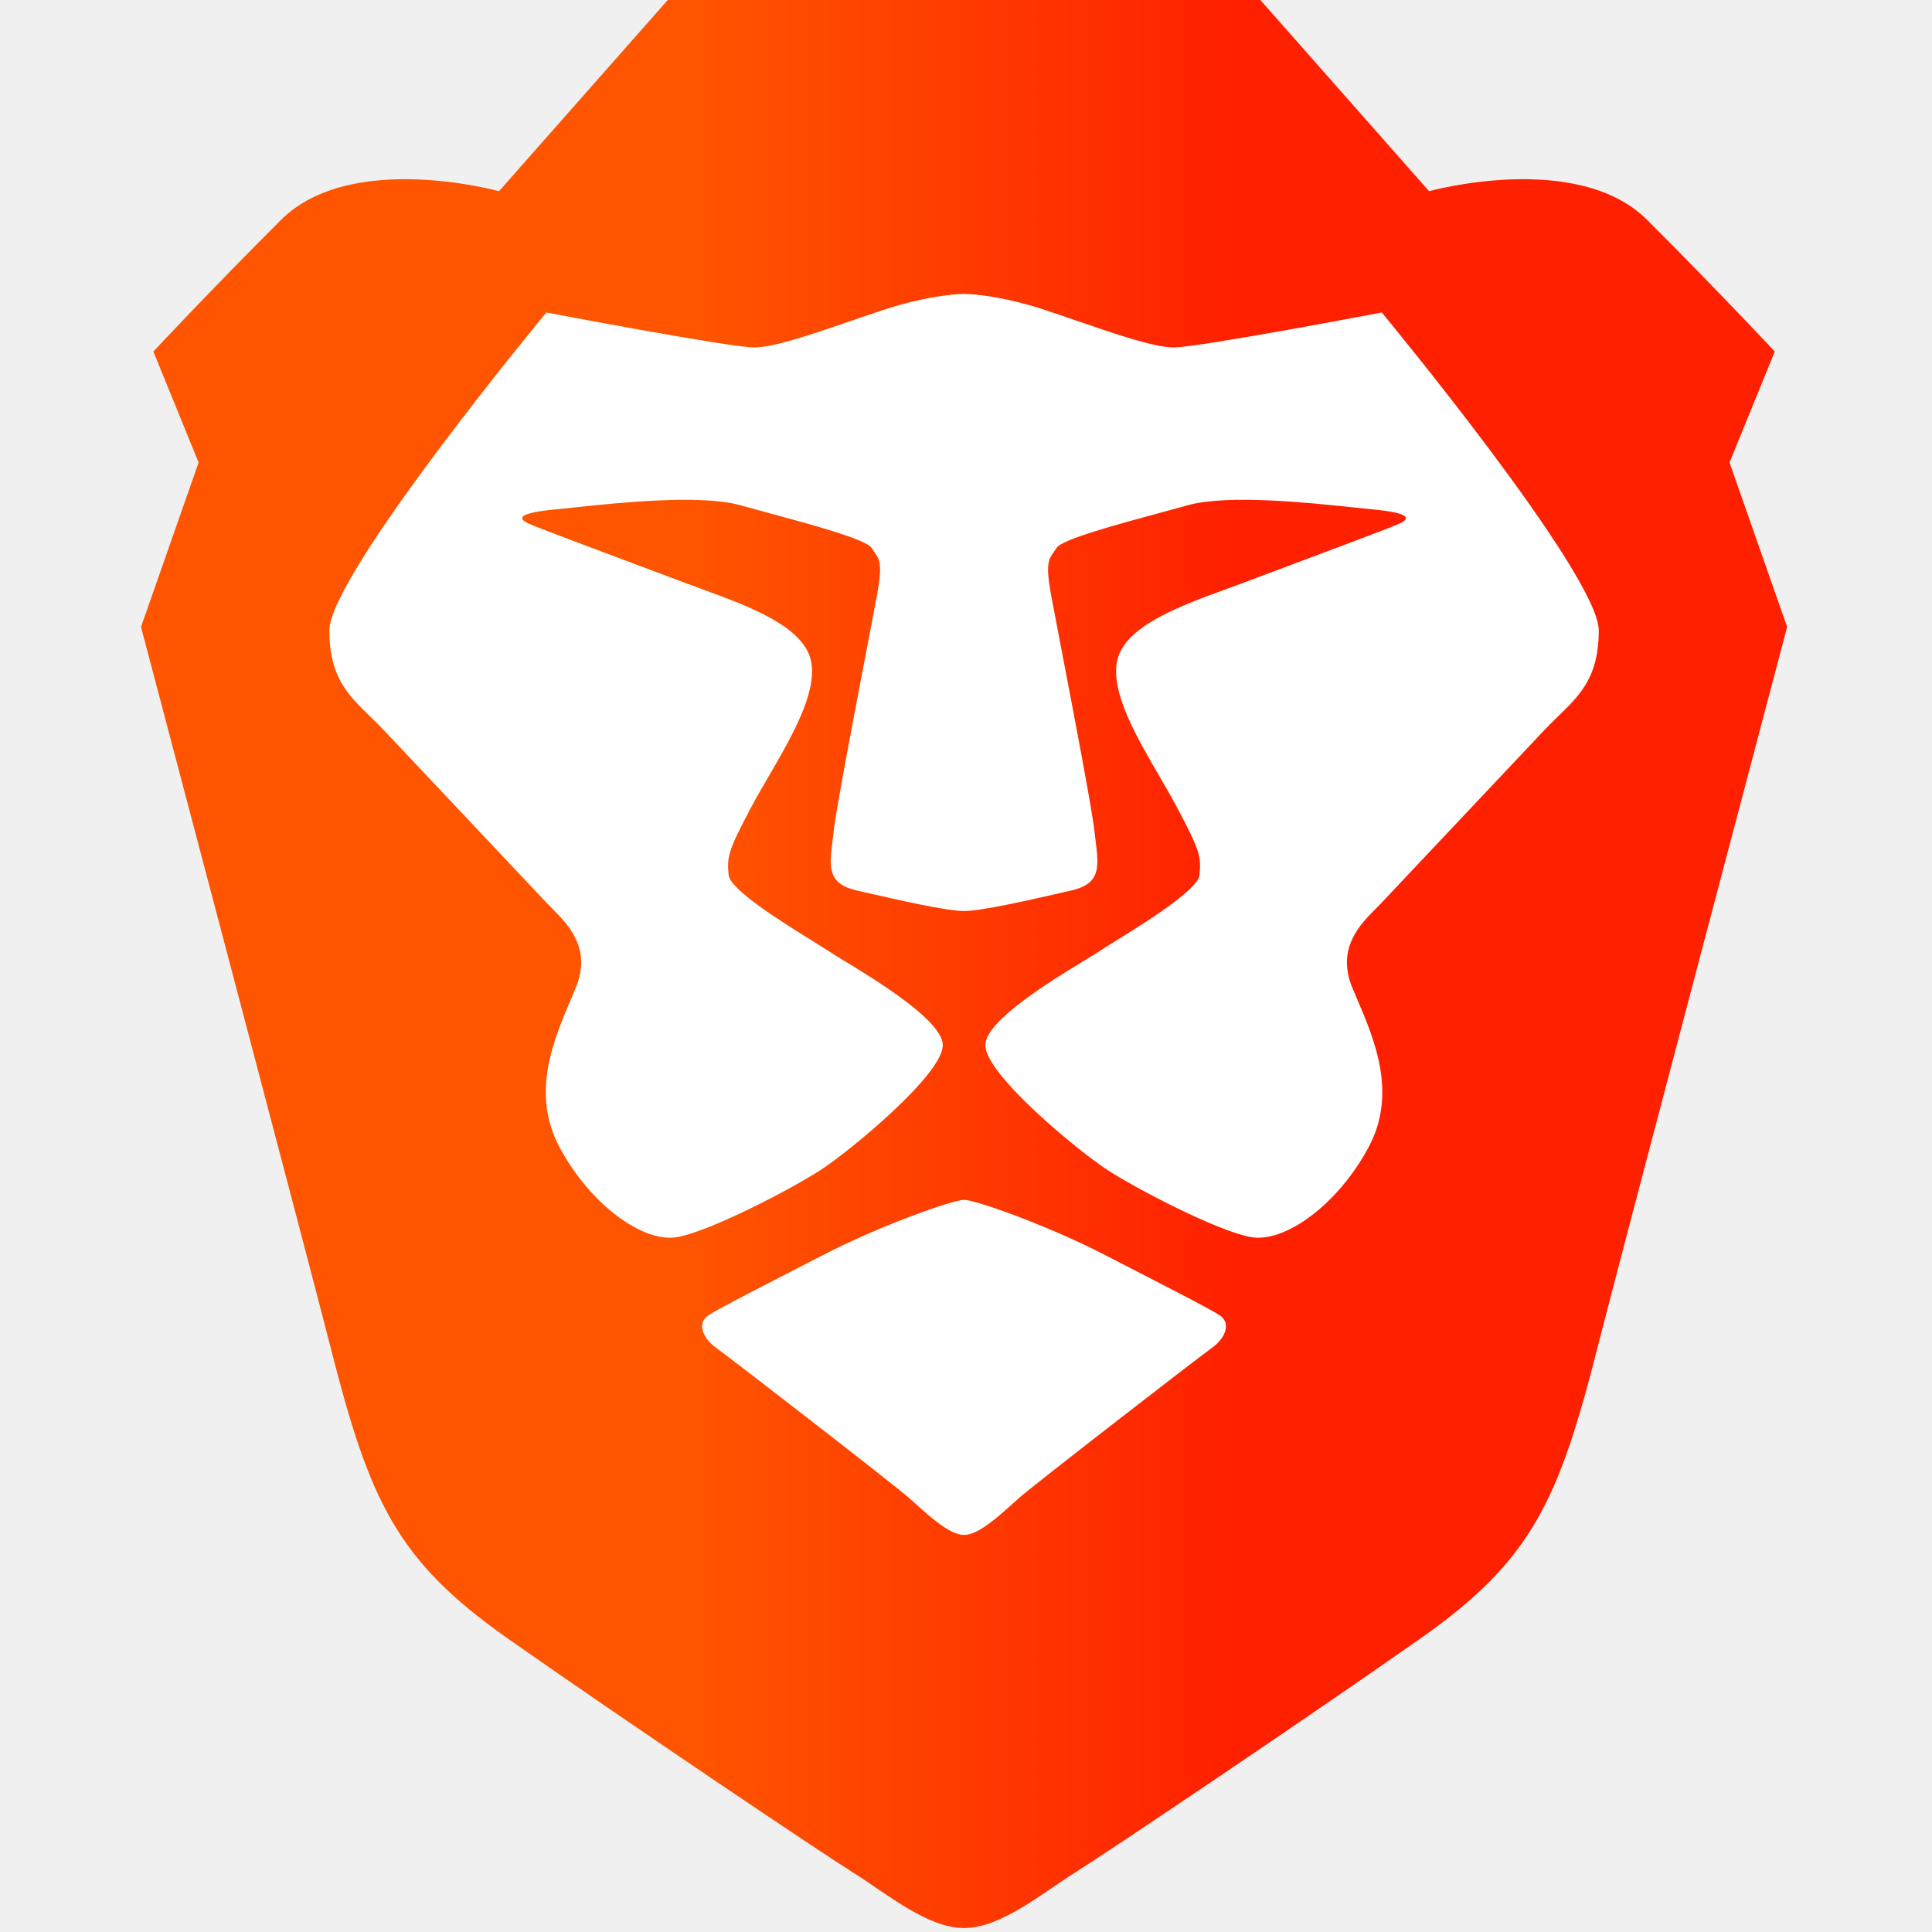
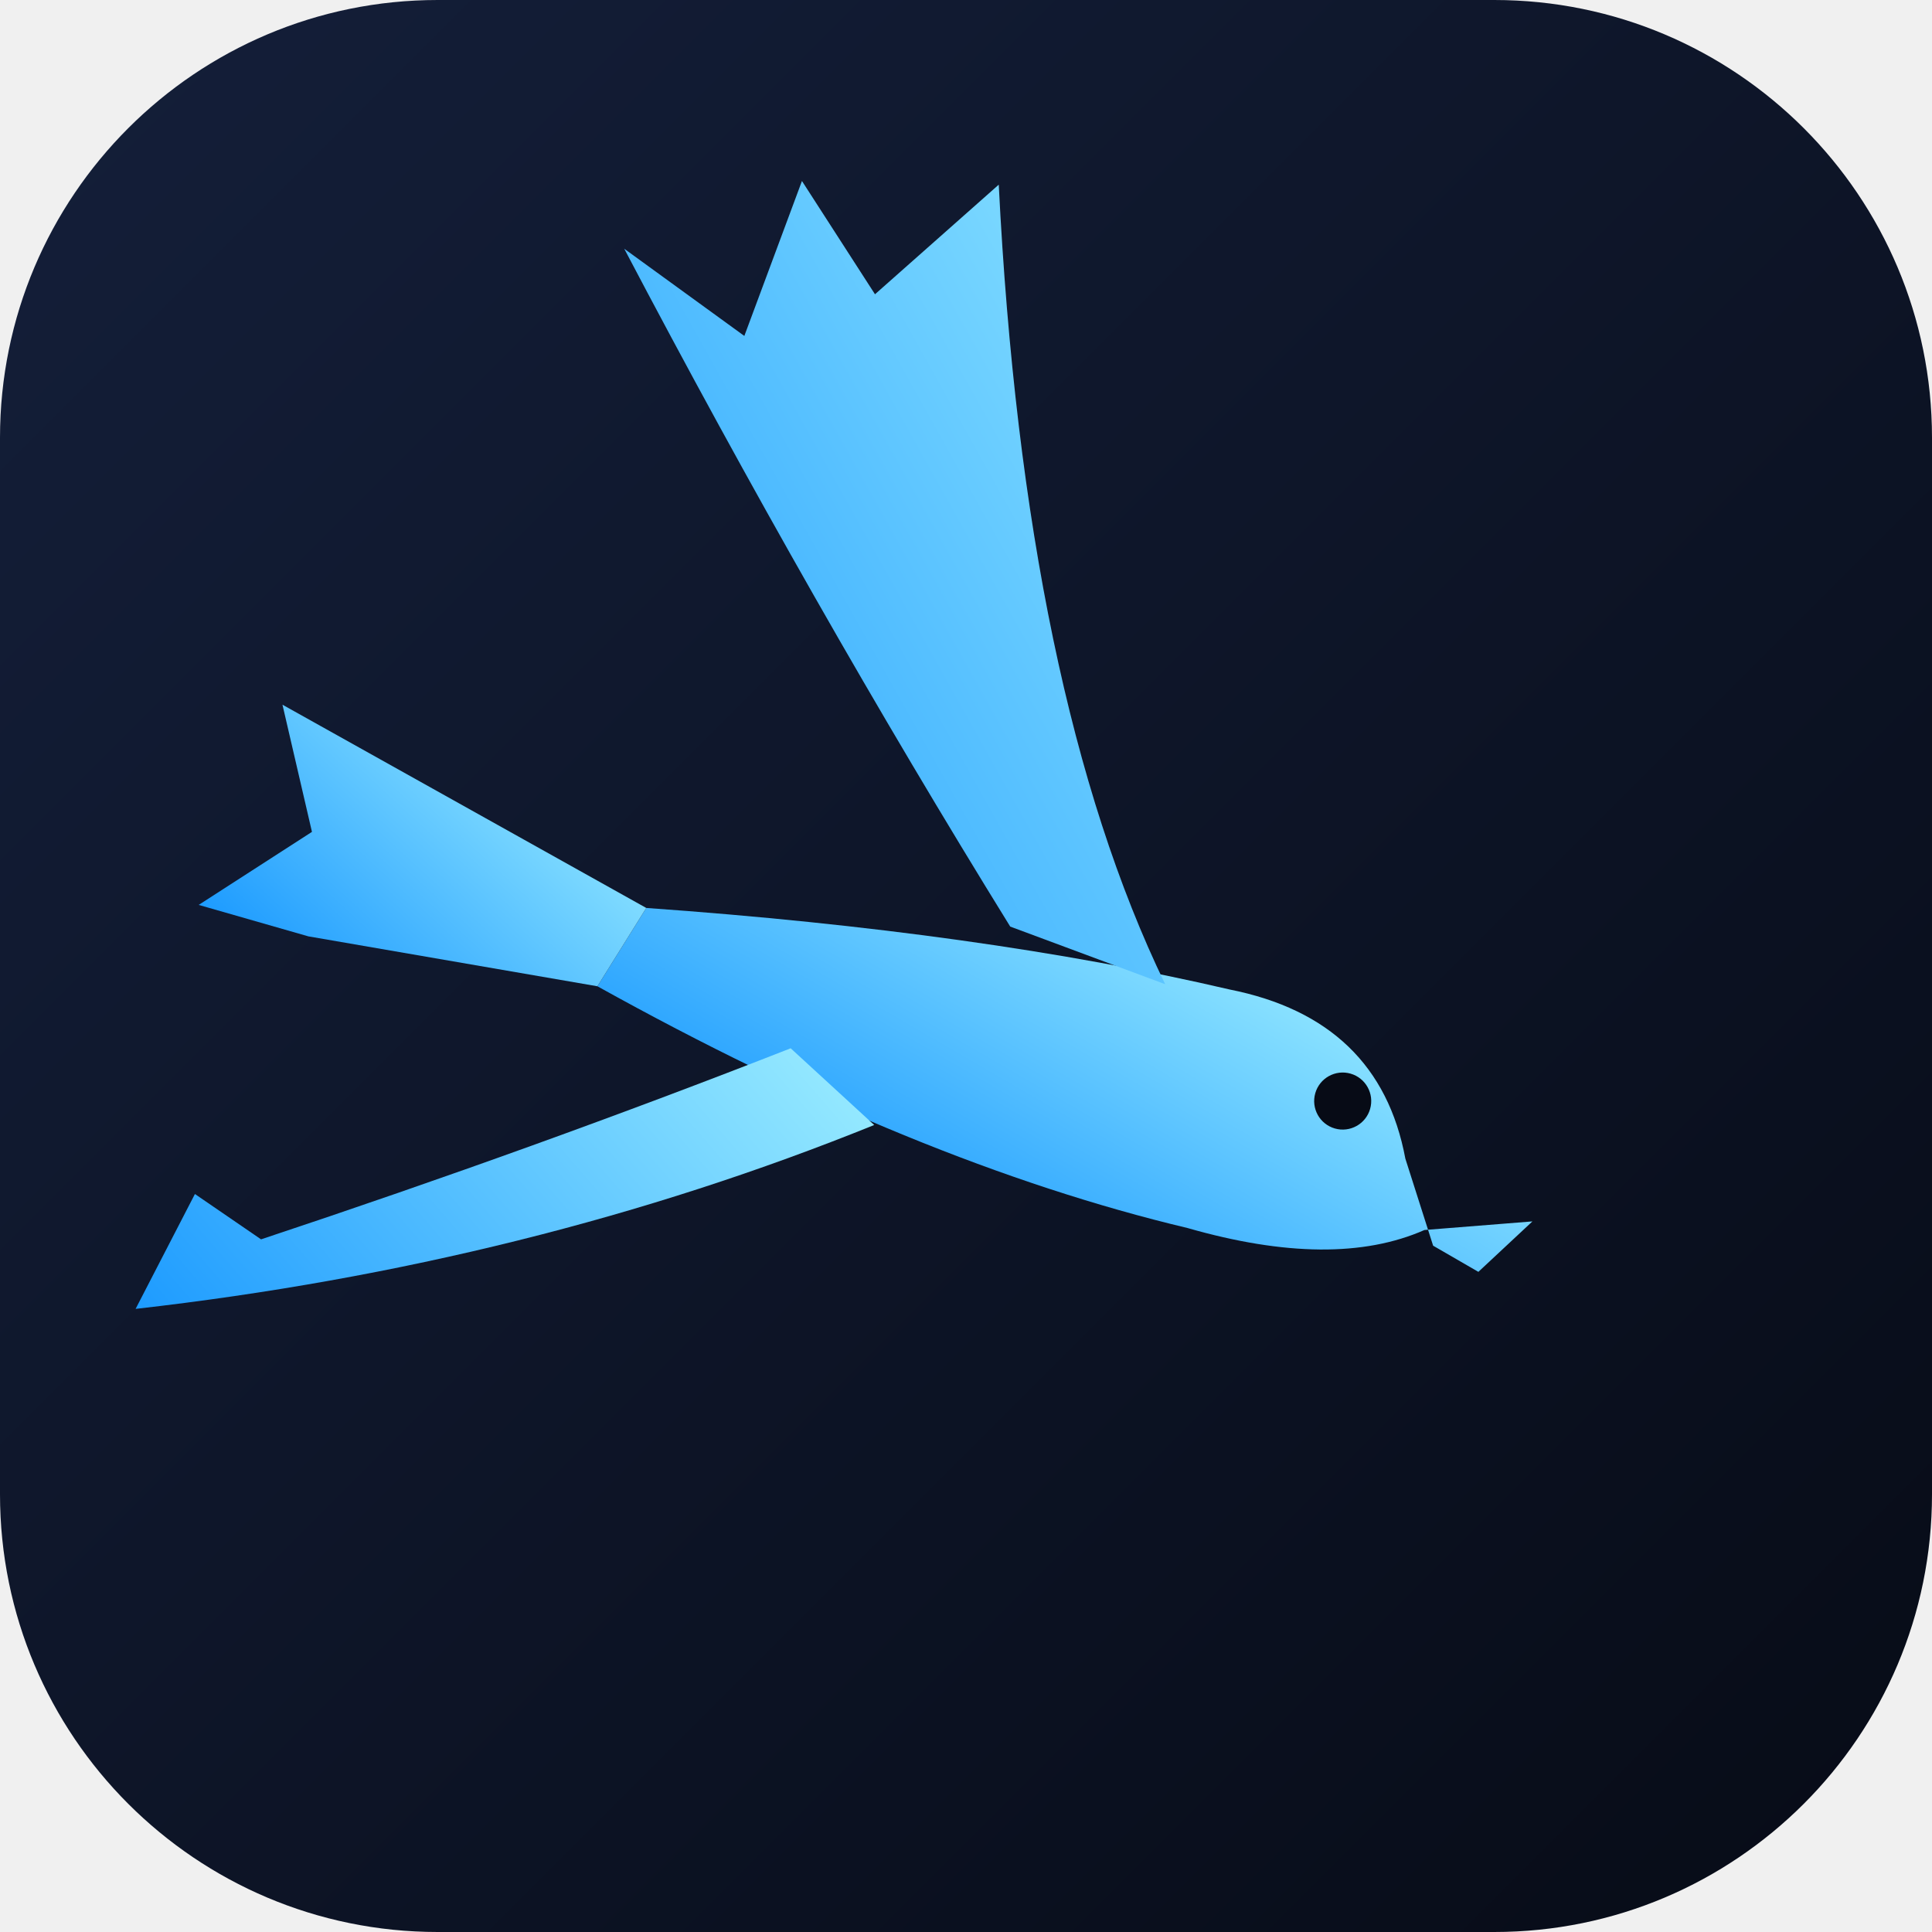
- <svg xmlns="http://www.w3.org/2000/svg" width="256" height="256" viewBox="0 0 256 256" fill="none">
-   <path fill-rule="evenodd" clip-rule="evenodd" d="M229.168 61.285L235.166 46.578C235.166 46.578 227.532 38.408 218.262 29.149C208.992 19.889 189.361 25.336 189.361 25.336L167.004 6.38962e-05H127.743H88.481L66.124 25.336C66.124 25.336 46.494 19.889 37.224 29.149C27.954 38.408 20.32 46.578 20.32 46.578L26.318 61.285L18.684 83.072C18.684 83.072 41.136 168.018 43.767 178.391C48.948 198.817 52.492 206.715 67.215 217.064C81.938 227.412 108.657 245.387 113.02 248.11C117.382 250.834 122.835 255.473 127.743 255.473C132.65 255.473 138.103 250.834 142.466 248.11C146.828 245.387 173.548 227.412 188.271 217.064C202.994 206.715 206.538 198.817 211.718 178.391C214.349 168.018 236.802 83.072 236.802 83.072L229.168 61.285Z" fill="url(#paint0_linear_1648_3)" />
-   <path d="M155.553 46.034C158.825 46.034 183.09 41.404 183.09 41.404C183.09 41.404 211.847 76.127 211.847 83.549C211.847 89.684 209.374 92.086 206.462 94.915C205.852 95.507 205.222 96.118 204.592 96.787L183.03 119.657C182.817 119.884 182.579 120.123 182.327 120.376C180.175 122.537 177.005 125.72 179.242 131.007C179.391 131.36 179.545 131.719 179.701 132.084C182.153 137.811 185.179 144.881 181.327 152.047C177.228 159.668 170.208 164.754 165.709 163.913C161.21 163.072 150.645 157.557 146.76 155.038C142.875 152.519 130.561 142.375 130.561 138.493C130.561 135.256 139.417 129.871 143.719 127.254C144.575 126.734 145.251 126.323 145.641 126.06C146.085 125.761 146.828 125.3 147.742 124.733C151.67 122.296 158.761 117.895 158.939 115.944C159.158 113.538 159.075 112.833 155.909 106.889C155.236 105.625 154.449 104.272 153.635 102.873C150.62 97.692 147.245 91.891 147.992 87.736C148.836 83.045 156.194 80.356 162.427 78.078C163.205 77.793 163.967 77.515 164.696 77.24C166.515 76.554 168.801 75.699 171.188 74.805C177.411 72.477 184.325 69.89 185.465 69.365C187.044 68.638 186.636 67.946 181.855 67.493C181.223 67.433 180.436 67.35 179.534 67.254C173.616 66.626 162.702 65.467 157.395 66.945C156.352 67.235 155.182 67.552 153.955 67.883C147.993 69.496 140.688 71.472 139.986 72.611C139.863 72.811 139.742 72.982 139.628 73.144C138.957 74.097 138.519 74.719 139.262 78.77C139.483 79.977 139.938 82.349 140.501 85.284C142.147 93.874 144.716 107.275 145.04 110.286C145.085 110.707 145.135 111.114 145.183 111.505C145.595 114.864 145.869 117.099 141.964 117.99C141.639 118.065 141.297 118.143 140.942 118.224C136.536 119.234 130.077 120.715 127.743 120.715C125.408 120.715 118.943 119.233 114.537 118.223C114.184 118.142 113.845 118.064 113.521 117.99C109.616 117.099 109.89 114.864 110.302 111.505C110.35 111.114 110.4 110.707 110.445 110.286C110.77 107.271 113.345 93.837 114.992 85.248C115.551 82.33 116.003 79.972 116.223 78.77C116.966 74.719 116.528 74.097 115.857 73.144C115.743 72.982 115.623 72.811 115.5 72.611C114.798 71.472 107.493 69.496 101.531 67.884C100.304 67.552 99.134 67.235 98.09 66.945C92.784 65.467 81.87 66.626 75.952 67.254C75.049 67.35 74.263 67.433 73.63 67.493C68.85 67.946 68.442 68.638 70.02 69.365C71.16 69.89 78.071 72.476 84.292 74.803C86.682 75.698 88.969 76.553 90.79 77.24C91.519 77.515 92.281 77.794 93.06 78.079C99.292 80.356 106.65 83.046 107.493 87.736C108.24 91.891 104.866 97.69 101.852 102.87C101.038 104.27 100.249 105.625 99.576 106.889C96.411 112.833 96.327 113.538 96.546 115.944C96.724 117.895 103.813 122.294 107.74 124.732C108.656 125.3 109.399 125.761 109.844 126.06C110.234 126.323 110.909 126.733 111.764 127.253C116.066 129.869 124.924 135.256 124.924 138.493C124.924 142.375 112.611 152.519 108.726 155.038C104.84 157.557 94.275 163.072 89.776 163.913C85.278 164.754 78.257 159.668 74.159 152.047C70.306 144.882 73.332 137.812 75.784 132.085C75.94 131.72 76.094 131.36 76.243 131.007C78.48 125.72 75.31 122.537 73.158 120.375C72.906 120.122 72.668 119.884 72.455 119.657L50.893 96.787C50.263 96.118 49.634 95.507 49.024 94.915C46.111 92.086 43.639 89.685 43.639 83.549C43.639 76.127 72.395 41.404 72.395 41.404C72.395 41.404 96.661 46.034 99.933 46.034C102.543 46.034 107.585 44.3 112.84 42.492C114.17 42.034 115.515 41.572 116.837 41.132C123.38 38.953 127.743 38.937 127.743 38.937C127.743 38.937 132.105 38.953 138.649 41.132C139.971 41.572 141.315 42.034 142.646 42.492C147.901 44.3 152.942 46.034 155.553 46.034Z" fill="white" />
-   <path d="M151.388 168.854C156.517 171.494 160.156 173.368 161.532 174.228C163.312 175.341 162.227 177.44 160.605 178.585C158.984 179.73 137.193 196.584 135.078 198.447C134.808 198.685 134.521 198.944 134.222 199.213C132.184 201.047 129.585 203.387 127.743 203.387C125.899 203.387 123.298 201.045 121.261 199.211C120.963 198.942 120.677 198.685 120.407 198.447C118.292 196.584 96.502 179.73 94.88 178.585C93.258 177.44 92.173 175.341 93.953 174.228C95.33 173.367 98.972 171.492 104.107 168.849C105.612 168.075 107.245 167.234 108.987 166.334C116.671 162.362 126.248 158.985 127.743 158.985C129.237 158.985 138.814 162.362 146.499 166.334C148.244 167.236 149.88 168.078 151.388 168.854Z" fill="white" />
+ <svg xmlns="http://www.w3.org/2000/svg" viewBox="0 0 256 256" width="256" height="256">
  <defs>
-     <linearGradient id="paint0_linear_1648_3" x1="18.684" y1="257.275" x2="236.802" y2="257.275" gradientUnits="userSpaceOnUse">
-       <stop stop-color="#FF5500" />
-       <stop offset="0.333" stop-color="#FF5500" />
-       <stop offset="0.667" stop-color="#FF2000" />
-       <stop offset="1" stop-color="#FF2000" />
+     <linearGradient id="bg" x1="0" y1="0" x2="1" y2="1">
+       <stop offset="0" stop-color="#141F3A" />
+       <stop offset="1" stop-color="#070B16" />
+     </linearGradient>
+     <linearGradient id="bird" x1="0" y1="1" x2="1" y2="0">
+       <stop offset="0" stop-color="#1D9BFF" />
+       <stop offset="1" stop-color="#9BEDFF" />
    </linearGradient>
  </defs>
+   <rect width="256" height="256" rx="58" fill="url(#bg)" />
+   <g transform="translate(126 138) rotate(16) scale(0.84)" fill="url(#bird)">
+     <path d="M 96 2              L 90 12 L 82 10              L 74 -2              Q 64 -22 40 -20              Q 0 -18 -52 -7              L -56 7              Q 0 20 44 18              Q 68 18 80 8 Z" />
+     <path d="M 30 -18              Q -4 -56 -30 -132              L -44 -110              L -60 -124              L -62 -98              L -84 -106              Q -40 -60 4 -20 Z" />
+     <path d="M -8 16              Q -54 52 -112 76              L -108 56              L -96 60              Q -58 34 -24 8 Z" />
+     <path d="M -52 -7              L -116 -22 L -106 -4              L -120 12 L -102 12              L -56 7 Z" />
+     <circle cx="62" cy="-8" r="4.5" fill="#070B16" />
+   </g>
</svg>
